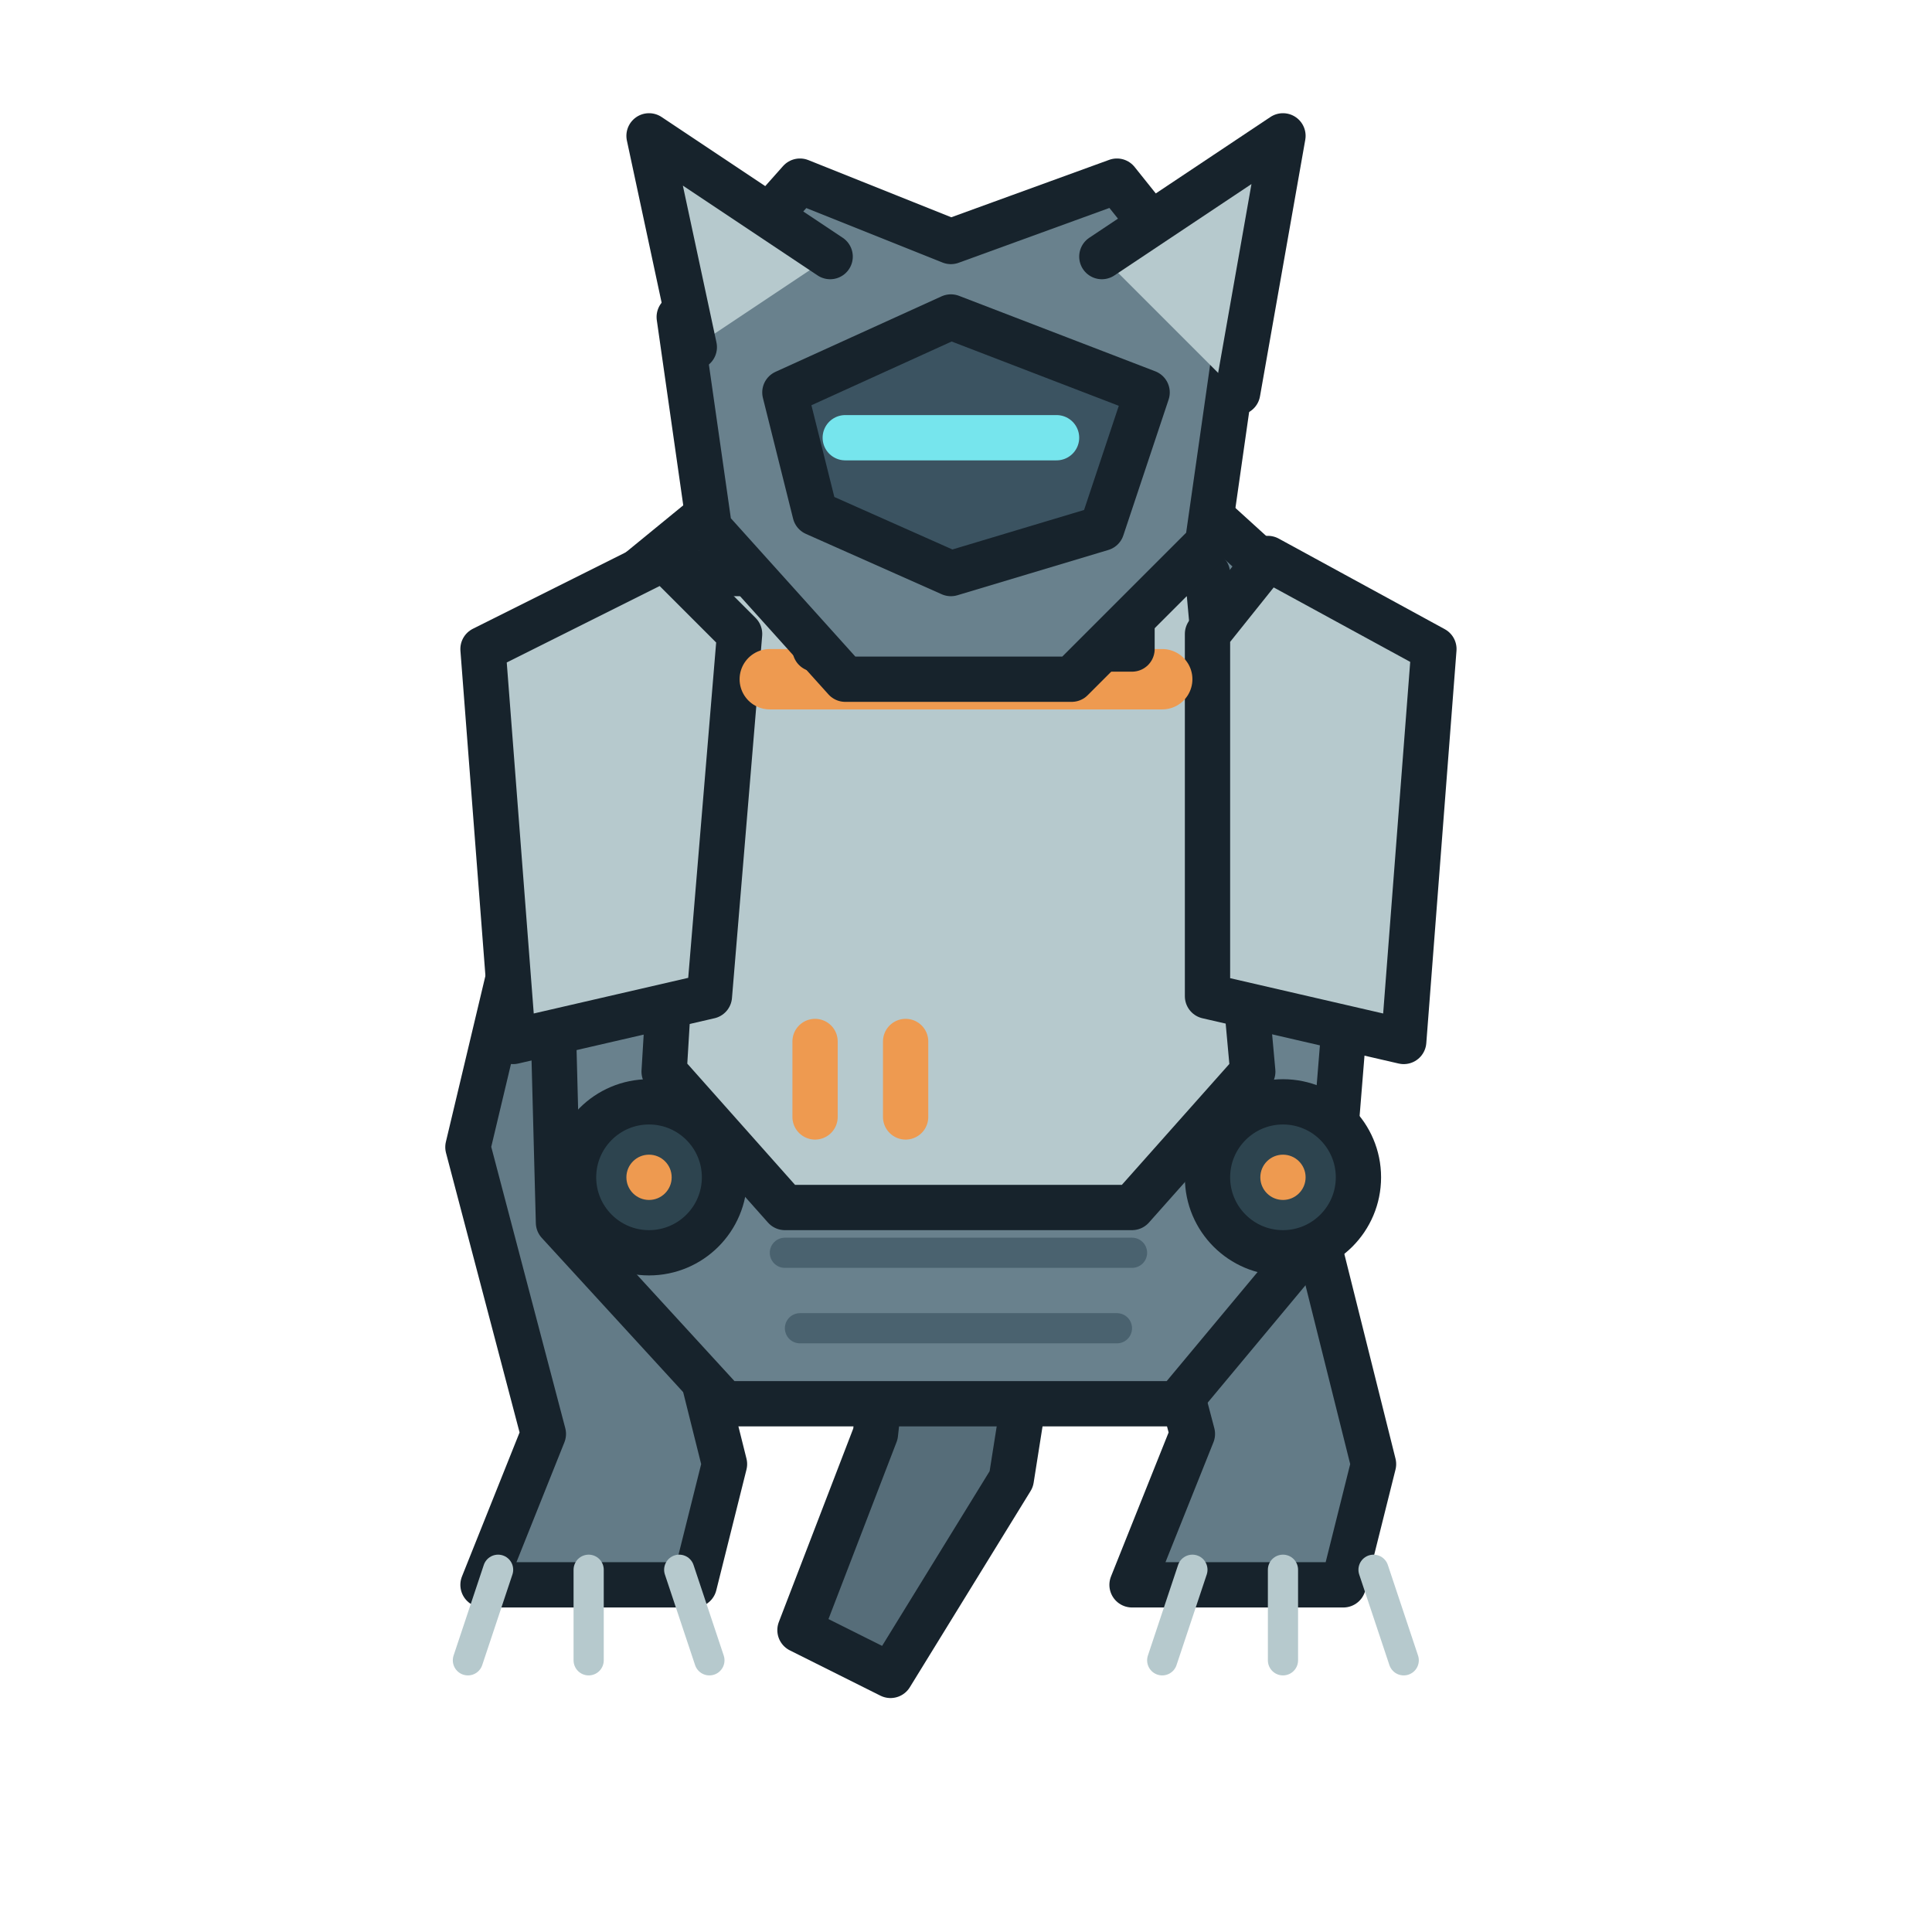
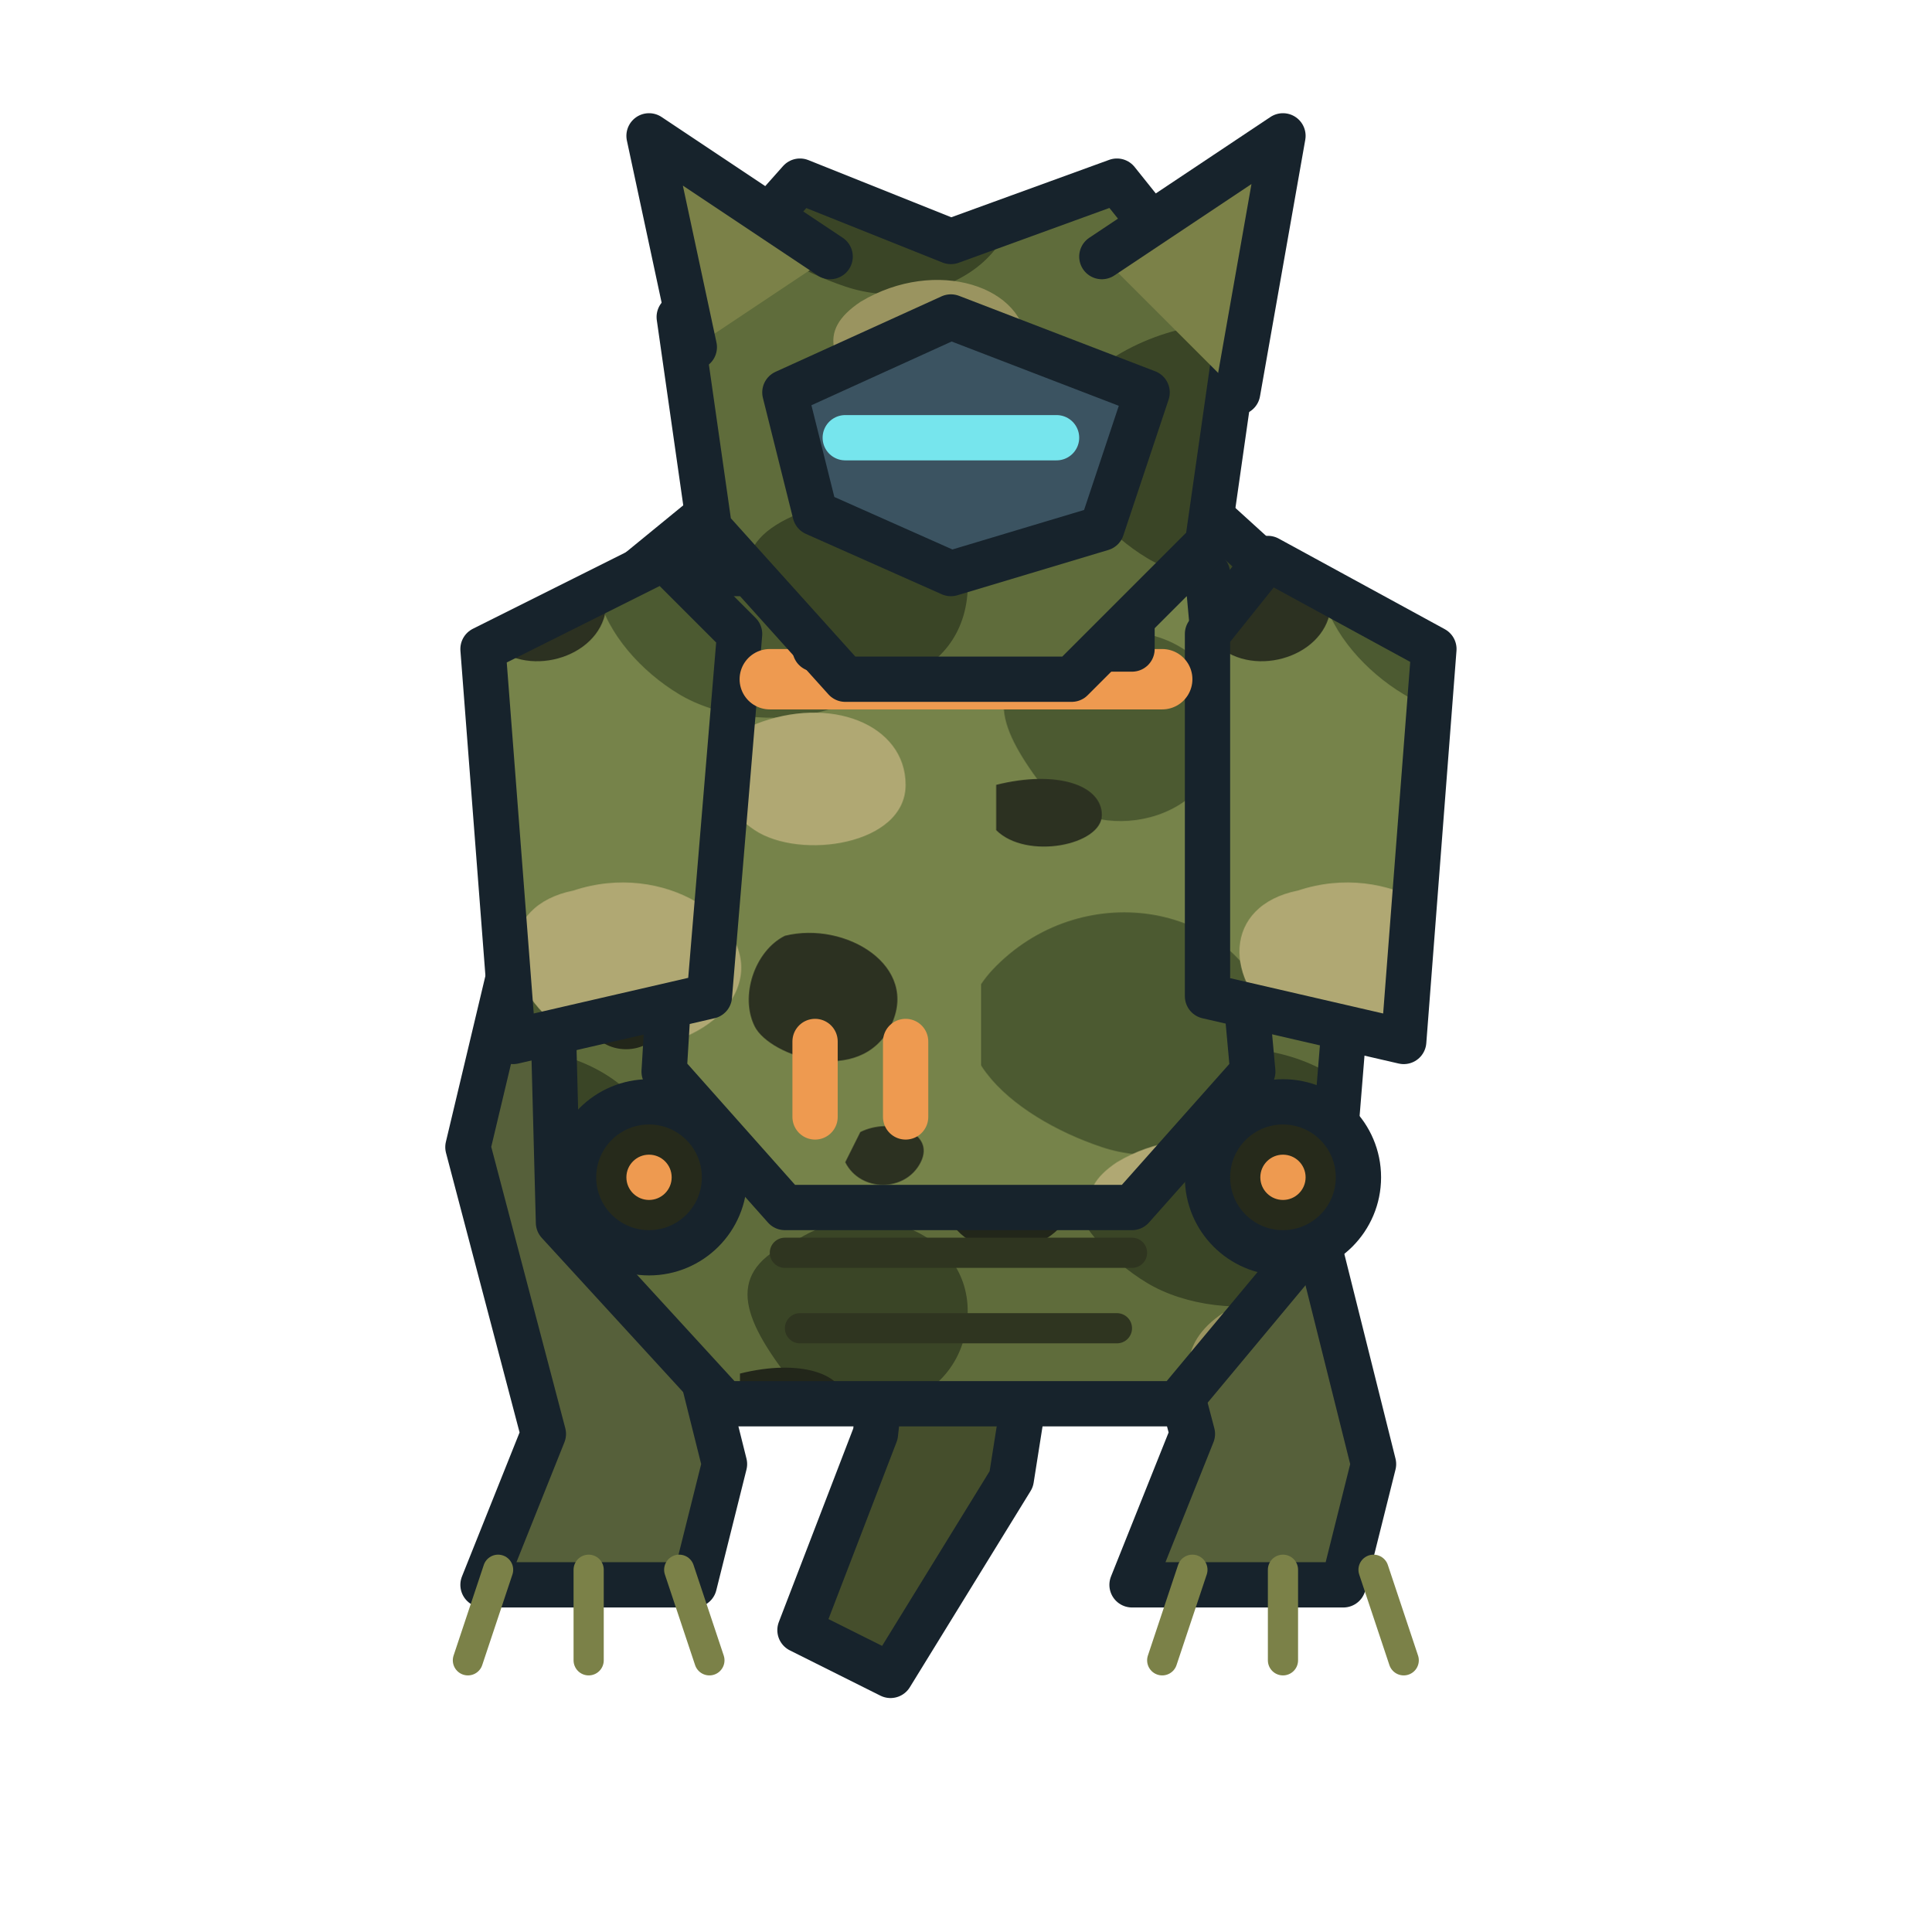
<svg xmlns="http://www.w3.org/2000/svg" width="128" height="128" viewBox="0 0 128 128">
+   <defs>
+     <pattern id="camo" patternUnits="userSpaceOnUse" width="48" height="48">
+       <rect width="48" height="48" fill="#5f6c3b" />
+       <path d="M1 7c6-6 16-4 18 3s-5 11-11 9S-4 12 1 7Z M27 23c8-4 18 0 17 8s-11 9-16 6-9-10-1-14Z M5 34c5-3 12 0 11 6s-9 7-12 3-4-7 1-9Z" fill="#3a4526" />
+       <path d="M21 2c6-2 12 2 11 6s-8 6-12 3-4-8 1-9Z M9 20c5-3 11-1 11 3s-7 7-10 4-4-5-1-7Z M33 39c5-2 10 0 10 4s-7 5-10 3-3-5 0-7Z" fill="#9a9460" />
+       <path d="M35 5c4-1 9 2 7 6s-8 2-9 0 0-5 2-6Z M16 28c3-1 8 1 7 4s-6 4-8 1-1-4 1-5Z M1 43c4-1 7 0 7 2s-5 3-7 1Z M40 18c2-1 5 0 4 2s-4 2-5 0Z" fill="#22261a" />
+     </pattern>
+     <pattern id="camoLight" patternUnits="userSpaceOnUse" width="48" height="48" patternTransform="translate(17 9)">
+       <rect width="48" height="48" fill="#76834a" />
+       <path d="M1 7c6-6 16-4 18 3s-5 11-11 9S-4 12 1 7Z M27 23c8-4 18 0 17 8s-11 9-16 6-9-10-1-14Z M5 34c5-3 12 0 11 6s-9 7-12 3-4-7 1-9Z" fill="#4c5a31" />
+       <path d="M21 2c6-2 12 2 11 6s-8 6-12 3-4-8 1-9Z M9 20c5-3 11-1 11 3s-7 7-10 4-4-5-1-7Z M33 39c5-2 10 0 10 4s-7 5-10 3-3-5 0-7Z" fill="#b0a873" />
+       <path d="M35 5c4-1 9 2 7 6s-8 2-9 0 0-5 2-6Z M16 28c3-1 8 1 7 4s-6 4-8 1-1-4 1-5Z M1 43c4-1 7 0 7 2s-5 3-7 1Z M40 18c2-1 5 0 4 2s-4 2-5 0Z" fill="#2c3121" />
+     </pattern>
+   </defs>
  <g stroke="#17232c" stroke-width="3" stroke-linecap="round" stroke-linejoin="round">
    <g id="part-frontFar">
-       <path d="M36 55 31 76 36 95 32 105 46 105 48 97 43 77 48 58Z" fill="#637b87" />
-       <path d="M33 104 31 110 M39 104V110 M45 104 47 110" stroke="#b6c9cd" stroke-width="2" />
+       <path d="M36 55 31 76 36 95 32 105 46 105 48 97 43 77 48 58Z" fill="#56603a" />
+       <path d="M33 104 31 110 M39 104V110 M45 104 47 110" stroke="#7b8148" stroke-width="2" />
    </g>
    <g id="part-frontNear">
-       <path d="M79 55 74 76 79 95 75 105 89 105 91 97 86 77 91 58Z" fill="#637b87" />
-       <path d="M79 104 77 110 M85 104V110 M91 104 93 110" stroke="#b6c9cd" stroke-width="2" />
+       <path d="M79 55 74 76 79 95 75 105 89 105 91 97 86 77 91 58Z" fill="#56603a" />
+       <path d="M79 104 77 110 M85 104V110 M91 104 93 110" stroke="#7b8148" stroke-width="2" />
    </g>
    <g id="part-body">
-       <path d="M60 77 58 95 53 108 59 111 67 98 70 79" fill="#566d79" />
-       <path d="M36 43 47 34 80 34 91 44 88 81 78 93 48 93 37 81Z" fill="#69818d" />
-       <path d="M46 38H80L83 71 75 80H52L44 71Z" fill="#b6c9cd" />
-       <path d="M52 83H75 M53 88H74" stroke="#4a626f" stroke-width="2" />
-       <path d="M32 43 44 37 49 42 47 66 34 69Z M80 42 84 37 95 43 93 69 80 66Z" fill="#b6c9cd" />
+       <path d="M60 77 58 95 53 108 59 111 67 98 70 79" fill="#454e2c" />
+       <path d="M36 43 47 34 80 34 91 44 88 81 78 93 48 93 37 81Z" fill="url(#camo)" />
+       <path d="M46 38H80L83 71 75 80H52L44 71Z" fill="url(#camoLight)" />
+       <path d="M52 83H75 M53 88H74" stroke="#2f3520" stroke-width="2" />
+       <path d="M32 43 44 37 49 42 47 66 34 69Z M80 42 84 37 95 43 93 69 80 66Z" fill="url(#camoLight)" />
      <path d="M51 45H77" stroke="#ee9a50" stroke-width="4" />
      <path d="M54 69v5" stroke="#ee9a50" stroke-width="3" />
      <path d="M60 69v5" stroke="#ee9a50" stroke-width="3" />
-       <path d="M55 36 57 29H71L75 36V43H54Z" fill="#304550" />
-       <path d="M47 35 45 21 53 12 63 16 74 12 82 22 80 36 71 45H56Z" fill="#69818d" />
-       <path d="M46 23 43 9 55 17 M73 17 85 9 82 26" fill="#b6c9cd" />
+       <path d="M55 36 57 29H71L75 36V43H54Z" fill="#3a4526" />
+       <path d="M47 35 45 21 53 12 63 16 74 12 82 22 80 36 71 45H56Z" fill="url(#camo)" />
+       <path d="M46 23 43 9 55 17 M73 17 85 9 82 26" fill="#7b8148" />
      <path d="M52 26 63 21 76 26 73 35 63 38 54 34Z" fill="#3b5361" />
      <path d="M56 29H70" stroke="#76e5ed" stroke-width="3" />
-       <circle cx="43" cy="78" r="5" fill="#2d444f" />
+       <circle cx="43" cy="78" r="5" fill="#262a1b" />
      <circle cx="43" cy="78" r="1.5" fill="#ee9a50" stroke="none" />
-       <circle cx="85" cy="78" r="5" fill="#2d444f" />
+       <circle cx="85" cy="78" r="5" fill="#262a1b" />
      <circle cx="85" cy="78" r="1.5" fill="#ee9a50" stroke="none" />
    </g>
  </g>
</svg>
